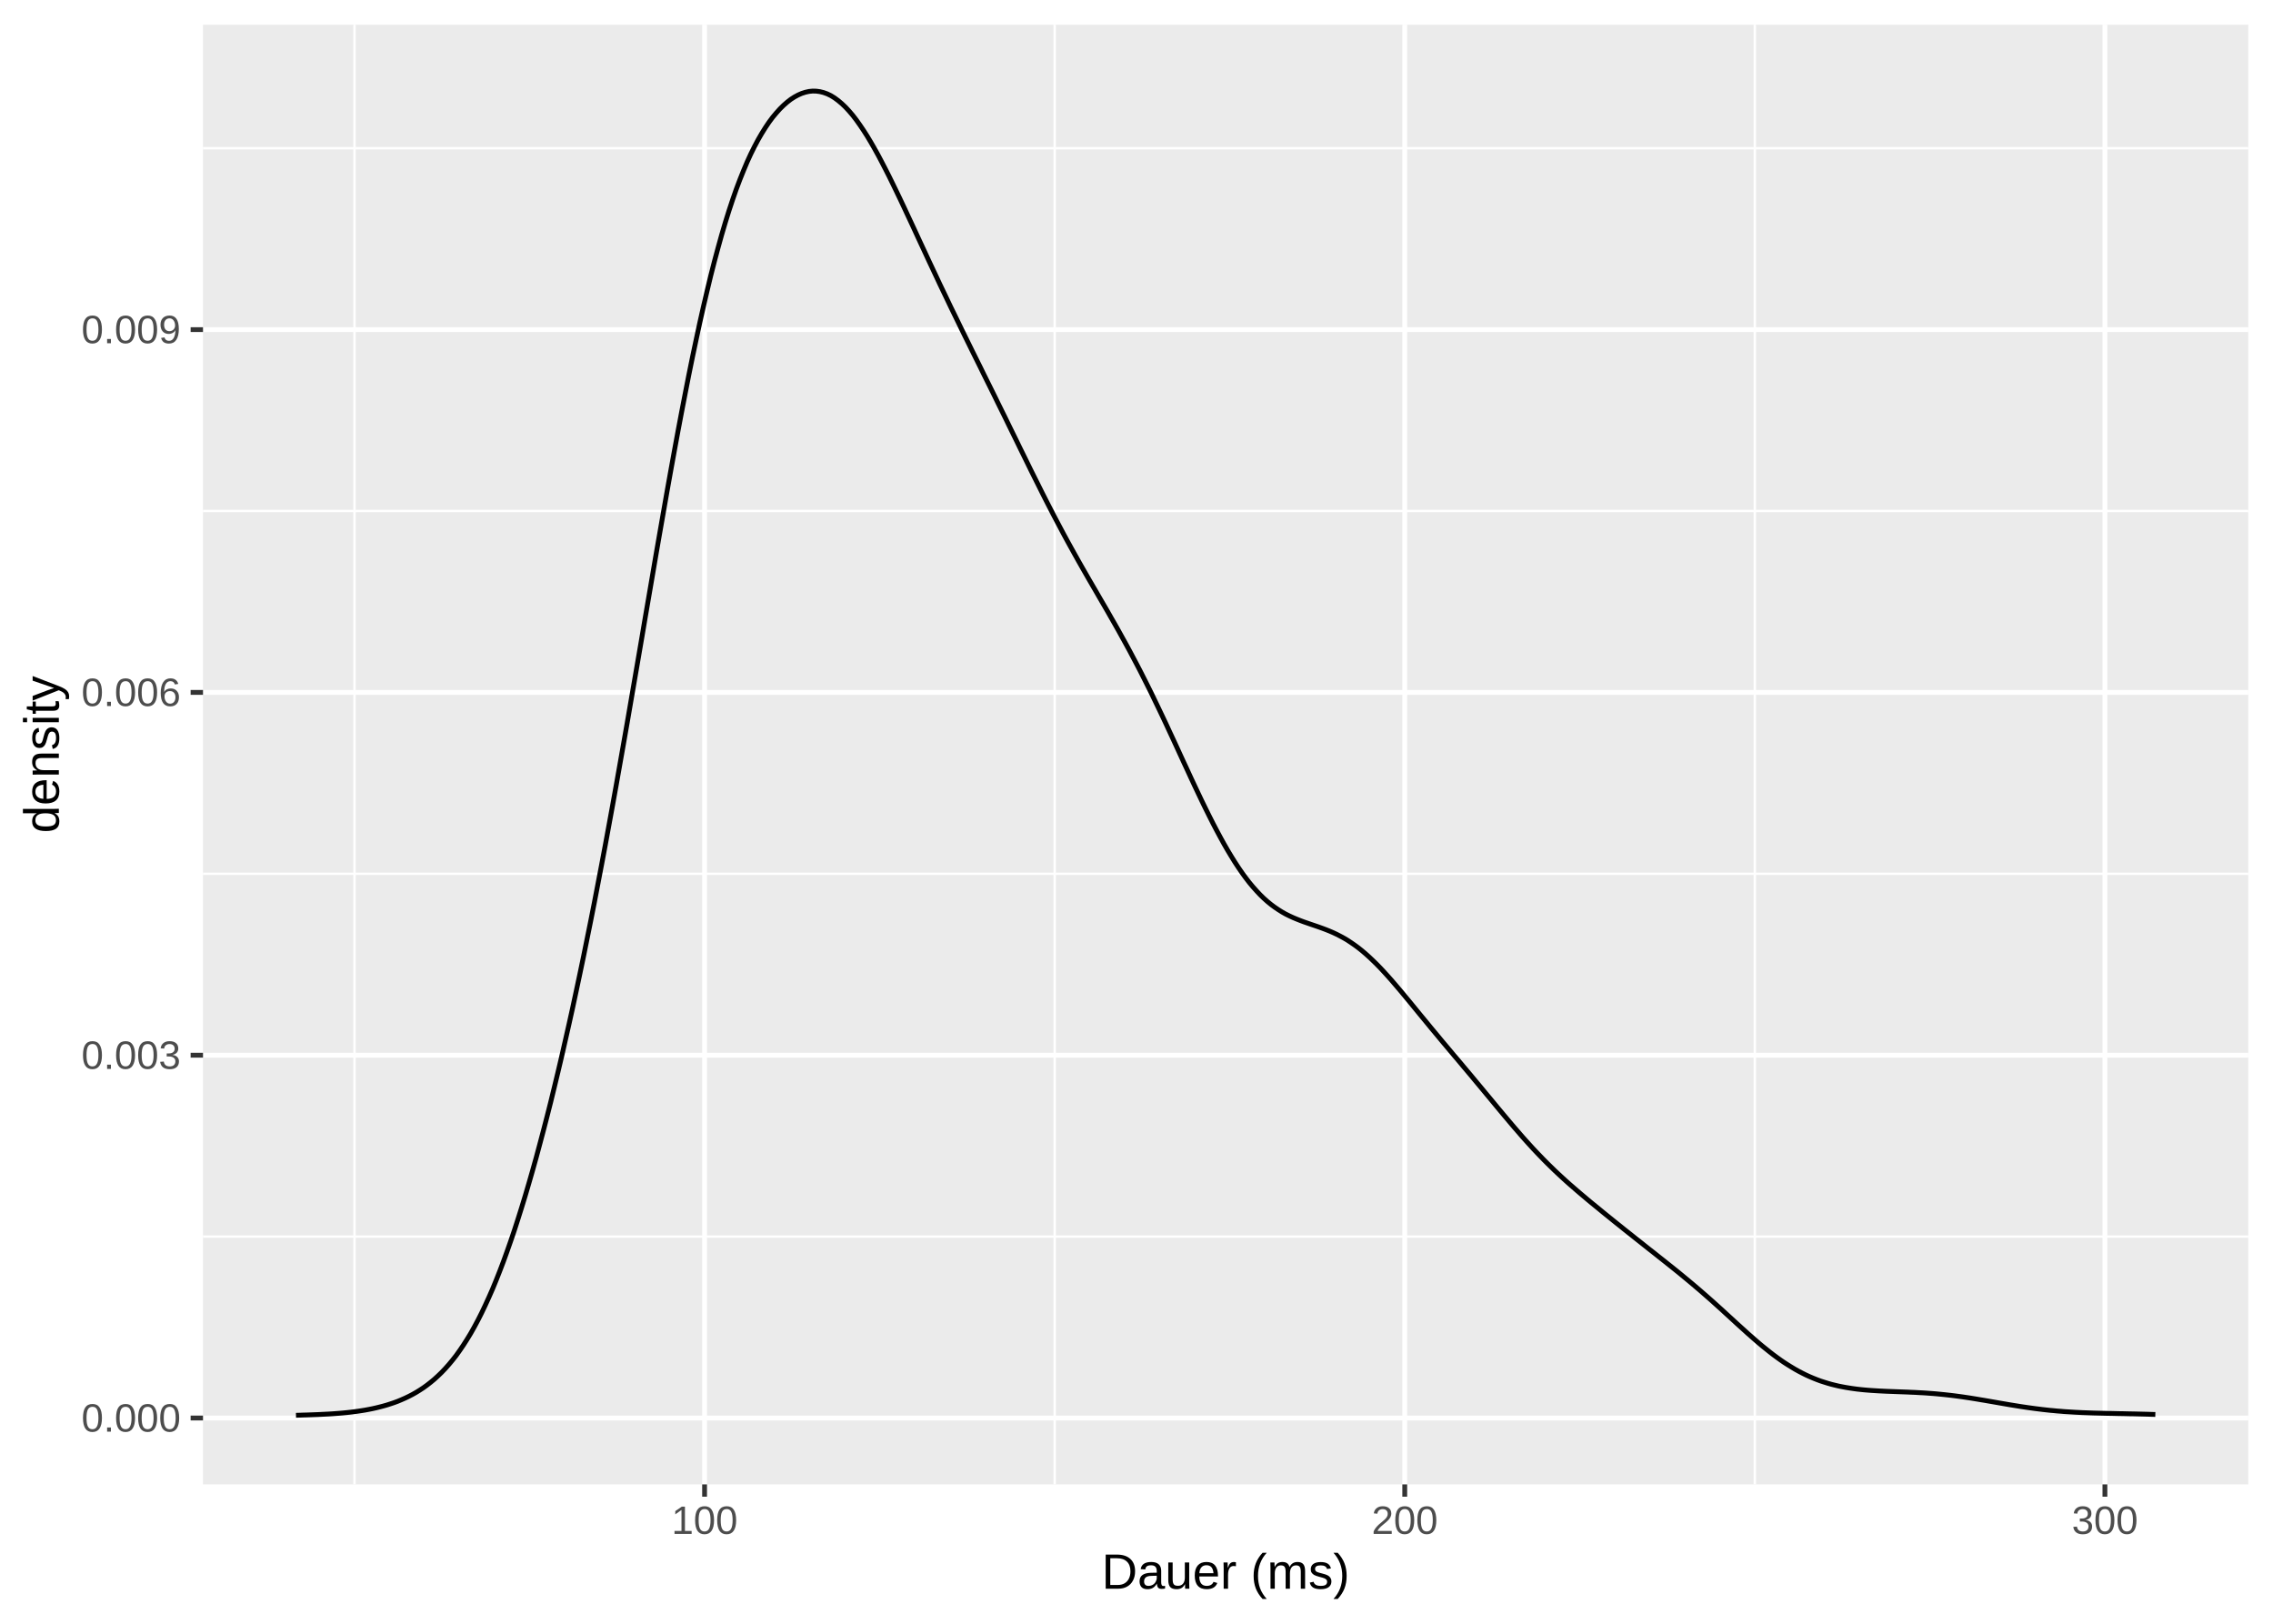
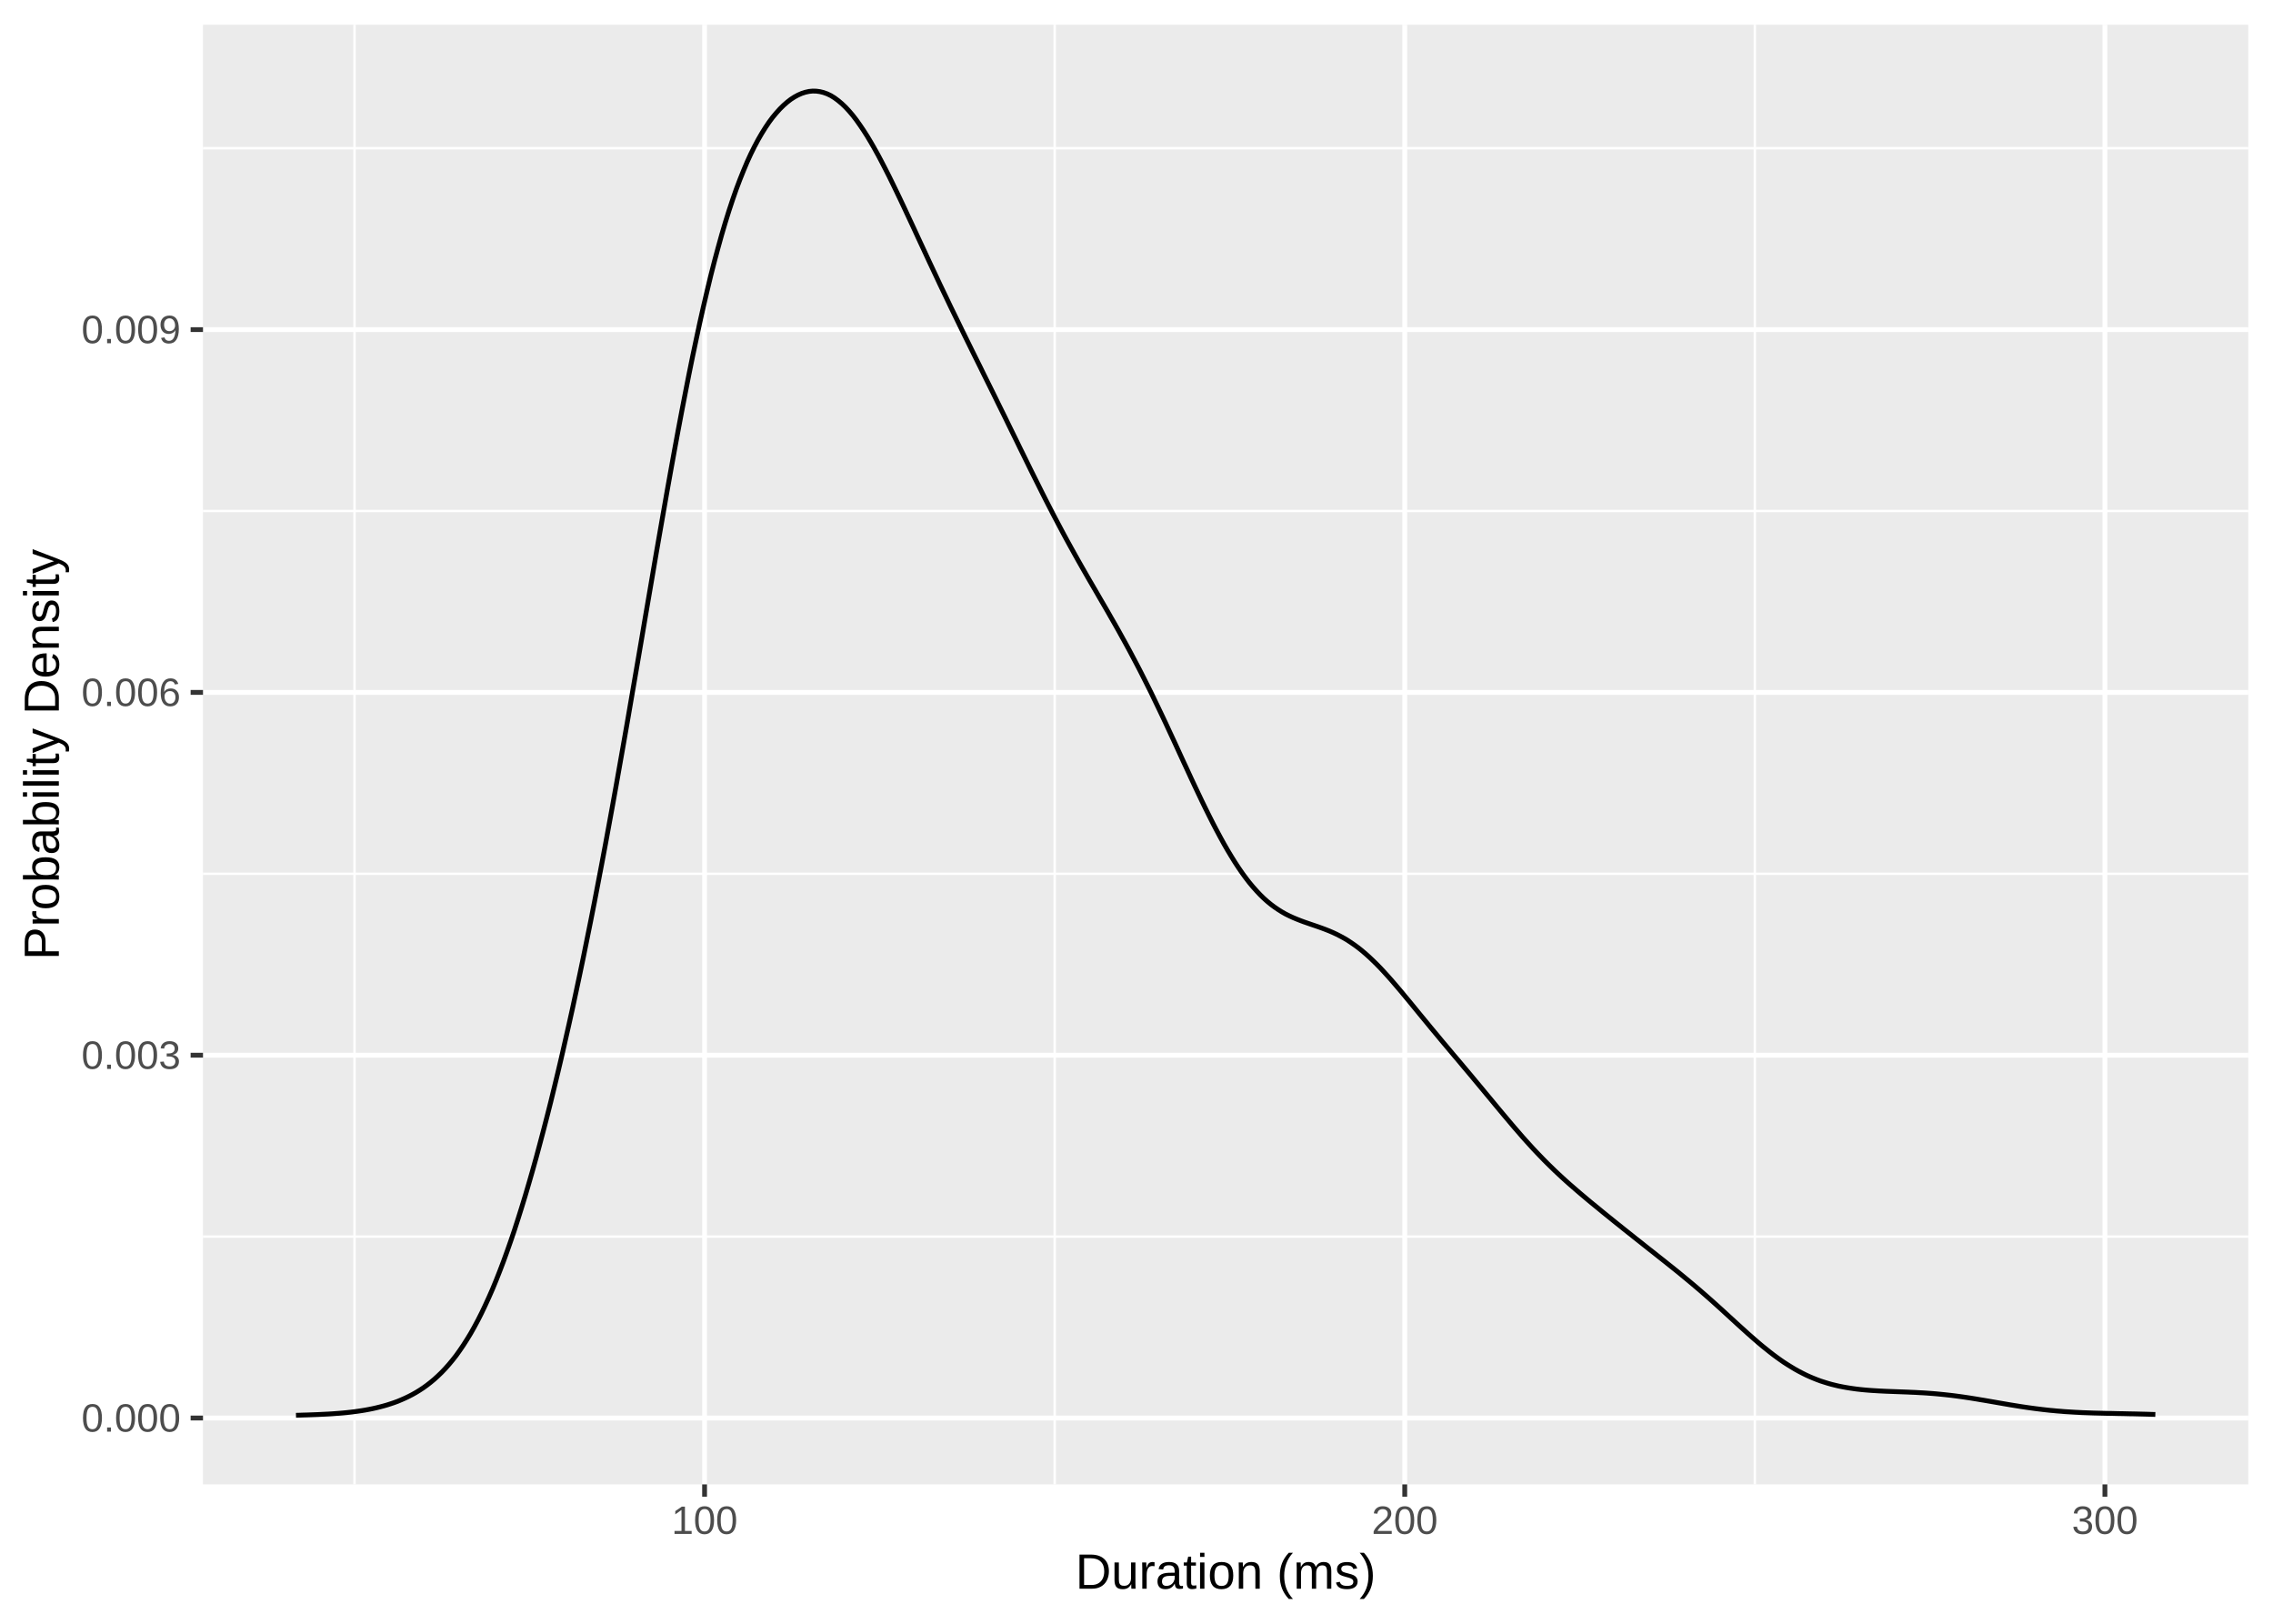
<svg xmlns="http://www.w3.org/2000/svg" width="504.00pt" height="360.00pt" viewBox="0 0 504.00 360.00">
  <g class="svglite">
    <defs>
      <style type="text/css">
    .svglite line, .svglite polyline, .svglite polygon, .svglite path, .svglite rect, .svglite circle {
      fill: none;
      stroke: #000000;
      stroke-linecap: round;
      stroke-linejoin: round;
      stroke-miterlimit: 10.00;
    }
    .svglite text {
      white-space: pre;
    }
    .svglite g.glyphgroup path {
      fill: inherit;
      stroke: none;
    }
  </style>
    </defs>
    <rect width="100%" height="100%" style="stroke: none; fill: #FFFFFF;" />
    <defs>
      <clipPath id="cpMC4wMHw1MDQuMDB8MC4wMHwzNjAuMDA=">
        <rect x="0.00" y="0.00" width="504.00" height="360.00" />
      </clipPath>
    </defs>
    <g clip-path="url(#cpMC4wMHw1MDQuMDB8MC4wMHwzNjAuMDA=)">
      <rect x="0.00" y="0.00" width="504.00" height="360.00" style="stroke-width: 1.07; stroke: #FFFFFF; fill: #FFFFFF;" />
    </g>
    <defs>
      <clipPath id="cpNDUuMDF8NDk4LjUyfDUuNDh8MzI5LjEw">
        <rect x="45.01" y="5.48" width="453.51" height="323.62" />
      </clipPath>
    </defs>
    <g clip-path="url(#cpNDUuMDF8NDk4LjUyfDUuNDh8MzI5LjEw)">
      <rect x="45.01" y="5.48" width="453.51" height="323.62" style="stroke-width: 1.07; stroke: none; fill: #EBEBEB;" />
      <polyline points="45.01,274.17 498.52,274.17 " style="stroke-width: 0.53; stroke: #FFFFFF; stroke-linecap: butt;" />
      <polyline points="45.01,193.73 498.52,193.73 " style="stroke-width: 0.53; stroke: #FFFFFF; stroke-linecap: butt;" />
      <polyline points="45.01,113.29 498.52,113.29 " style="stroke-width: 0.53; stroke: #FFFFFF; stroke-linecap: butt;" />
      <polyline points="45.01,32.86 498.52,32.86 " style="stroke-width: 0.53; stroke: #FFFFFF; stroke-linecap: butt;" />
      <polyline points="78.61,329.10 78.61,5.48 " style="stroke-width: 0.53; stroke: #FFFFFF; stroke-linecap: butt;" />
      <polyline points="233.86,329.10 233.86,5.48 " style="stroke-width: 0.53; stroke: #FFFFFF; stroke-linecap: butt;" />
      <polyline points="389.10,329.10 389.10,5.48 " style="stroke-width: 0.53; stroke: #FFFFFF; stroke-linecap: butt;" />
      <polyline points="45.01,314.39 498.52,314.39 " style="stroke-width: 1.07; stroke: #FFFFFF; stroke-linecap: butt;" />
      <polyline points="45.01,233.95 498.52,233.95 " style="stroke-width: 1.07; stroke: #FFFFFF; stroke-linecap: butt;" />
      <polyline points="45.01,153.51 498.52,153.51 " style="stroke-width: 1.07; stroke: #FFFFFF; stroke-linecap: butt;" />
      <polyline points="45.01,73.08 498.52,73.08 " style="stroke-width: 1.07; stroke: #FFFFFF; stroke-linecap: butt;" />
      <polyline points="156.23,329.10 156.23,5.48 " style="stroke-width: 1.07; stroke: #FFFFFF; stroke-linecap: butt;" />
      <polyline points="311.48,329.10 311.48,5.48 " style="stroke-width: 1.07; stroke: #FFFFFF; stroke-linecap: butt;" />
      <polyline points="466.73,329.10 466.73,5.48 " style="stroke-width: 1.07; stroke: #FFFFFF; stroke-linecap: butt;" />
      <polygon points="65.63,313.78 66.44,313.76 67.24,313.73 68.05,313.71 68.86,313.68 69.66,313.65 70.47,313.62 71.28,313.58 72.08,313.54 72.89,313.50 73.70,313.45 74.50,313.39 75.31,313.33 76.12,313.26 76.92,313.18 77.73,313.09 78.54,312.99 79.34,312.88 80.15,312.76 80.96,312.63 81.76,312.48 82.57,312.32 83.38,312.14 84.19,311.94 84.99,311.73 85.80,311.50 86.61,311.24 87.41,310.97 88.22,310.67 89.03,310.33 89.83,309.98 90.64,309.59 91.45,309.17 92.25,308.72 93.06,308.22 93.87,307.69 94.67,307.11 95.48,306.48 96.29,305.81 97.09,305.08 97.90,304.30 98.71,303.45 99.51,302.55 100.32,301.58 101.13,300.55 101.93,299.43 102.74,298.24 103.55,296.97 104.36,295.64 105.16,294.22 105.97,292.71 106.78,291.11 107.58,289.43 108.39,287.66 109.20,285.82 110.00,283.88 110.81,281.83 111.62,279.70 112.42,277.49 113.23,275.19 114.04,272.81 114.84,270.33 115.65,267.76 116.46,265.11 117.26,262.39 118.07,259.58 118.88,256.69 119.68,253.71 120.49,250.66 121.30,247.53 122.11,244.34 122.91,241.06 123.72,237.70 124.53,234.27 125.33,230.76 126.14,227.19 126.95,223.55 127.75,219.82 128.56,216.01 129.37,212.14 130.17,208.19 130.98,204.18 131.79,200.09 132.59,195.92 133.40,191.68 134.21,187.39 135.01,183.03 135.82,178.61 136.63,174.12 137.43,169.58 138.24,165.00 139.05,160.38 139.85,155.72 140.66,151.03 141.47,146.32 142.28,141.59 143.08,136.86 143.89,132.14 144.70,127.42 145.50,122.73 146.31,118.07 147.12,113.45 147.92,108.88 148.73,104.36 149.54,99.91 150.34,95.56 151.15,91.28 151.96,87.10 152.76,83.02 153.57,79.04 154.38,75.21 155.18,71.49 155.99,67.90 156.80,64.44 157.60,61.11 158.41,57.94 159.22,54.93 160.02,52.05 160.83,49.31 161.64,46.71 162.45,44.26 163.25,41.97 164.06,39.82 164.87,37.80 165.67,35.90 166.48,34.13 167.29,32.50 168.09,30.99 168.90,29.59 169.71,28.29 170.51,27.10 171.32,26.01 172.13,25.04 172.93,24.15 173.74,23.35 174.55,22.64 175.35,22.02 176.16,21.50 176.97,21.06 177.77,20.71 178.58,20.45 179.39,20.27 180.20,20.19 181.00,20.21 181.81,20.32 182.62,20.52 183.42,20.81 184.23,21.20 185.04,21.70 185.84,22.29 186.65,22.97 187.46,23.74 188.26,24.60 189.07,25.55 189.88,26.60 190.68,27.73 191.49,28.93 192.30,30.20 193.10,31.54 193.91,32.95 194.72,34.41 195.52,35.93 196.33,37.49 197.14,39.09 197.94,40.72 198.75,42.39 199.56,44.08 200.37,45.79 201.17,47.51 201.98,49.24 202.79,50.98 203.59,52.72 204.40,54.46 205.21,56.20 206.01,57.93 206.82,59.65 207.63,61.37 208.43,63.08 209.24,64.77 210.05,66.46 210.85,68.14 211.66,69.80 212.47,71.46 213.27,73.11 214.08,74.76 214.89,76.40 215.69,78.03 216.50,79.66 217.31,81.29 218.11,82.93 218.92,84.56 219.73,86.19 220.54,87.83 221.34,89.47 222.15,91.11 222.96,92.75 223.76,94.40 224.57,96.05 225.38,97.70 226.18,99.35 226.99,100.99 227.80,102.64 228.60,104.28 229.41,105.90 230.22,107.52 231.02,109.13 231.83,110.73 232.64,112.31 233.44,113.87 234.25,115.41 235.06,116.94 235.86,118.45 236.67,119.94 237.48,121.41 238.29,122.87 239.09,124.30 239.90,125.73 240.71,127.14 241.51,128.54 242.32,129.93 243.13,131.32 243.93,132.71 244.74,134.10 245.55,135.49 246.35,136.90 247.16,138.31 247.97,139.74 248.77,141.19 249.58,142.65 250.39,144.14 251.19,145.65 252.00,147.18 252.81,148.74 253.61,150.32 254.42,151.93 255.23,153.56 256.03,155.22 256.84,156.90 257.65,158.60 258.46,160.31 259.26,162.04 260.07,163.78 260.88,165.53 261.68,167.28 262.49,169.04 263.30,170.78 264.10,172.52 264.91,174.25 265.72,175.96 266.52,177.64 267.33,179.30 268.14,180.93 268.94,182.52 269.75,184.07 270.56,185.58 271.36,187.04 272.17,188.45 272.98,189.80 273.78,191.09 274.59,192.33 275.40,193.51 276.21,194.62 277.01,195.66 277.82,196.63 278.63,197.54 279.43,198.39 280.24,199.18 281.05,199.90 281.85,200.55 282.66,201.15 283.47,201.70 284.27,202.20 285.08,202.66 285.89,203.06 286.69,203.43 287.50,203.77 288.31,204.09 289.11,204.39 289.92,204.67 290.73,204.95 291.53,205.22 292.34,205.50 293.15,205.79 293.95,206.09 294.76,206.41 295.57,206.76 296.38,207.14 297.18,207.55 297.99,207.99 298.80,208.47 299.60,209.00 300.41,209.56 301.22,210.16 302.02,210.80 302.83,211.49 303.64,212.22 304.44,212.98 305.25,213.77 306.06,214.60 306.86,215.46 307.67,216.35 308.48,217.26 309.28,218.19 310.09,219.14 310.90,220.10 311.70,221.07 312.51,222.04 313.32,223.03 314.12,224.01 314.93,225.00 315.74,225.98 316.55,226.96 317.35,227.94 318.16,228.91 318.97,229.88 319.77,230.85 320.58,231.81 321.39,232.77 322.19,233.73 323.00,234.68 323.81,235.64 324.61,236.60 325.42,237.56 326.23,238.52 327.03,239.49 327.84,240.46 328.65,241.43 329.45,242.40 330.26,243.37 331.07,244.35 331.87,245.32 332.68,246.29 333.49,247.26 334.30,248.22 335.10,249.17 335.91,250.12 336.72,251.05 337.52,251.98 338.33,252.89 339.14,253.78 339.94,254.66 340.75,255.52 341.56,256.36 342.36,257.19 343.17,258.00 343.98,258.79 344.78,259.57 345.59,260.33 346.40,261.08 347.20,261.81 348.01,262.53 348.82,263.23 349.62,263.93 350.43,264.62 351.24,265.30 352.04,265.98 352.85,266.65 353.66,267.31 354.47,267.97 355.27,268.63 356.08,269.29 356.89,269.94 357.69,270.59 358.50,271.24 359.31,271.88 360.11,272.53 360.92,273.17 361.73,273.81 362.53,274.45 363.34,275.09 364.15,275.73 364.95,276.37 365.76,277.01 366.57,277.64 367.37,278.28 368.18,278.92 368.99,279.56 369.79,280.20 370.60,280.84 371.41,281.49 372.22,282.14 373.02,282.80 373.83,283.47 374.64,284.14 375.44,284.81 376.25,285.50 377.06,286.19 377.86,286.89 378.67,287.60 379.48,288.31 380.28,289.03 381.09,289.76 381.90,290.49 382.70,291.23 383.51,291.97 384.32,292.71 385.12,293.45 385.93,294.18 386.74,294.91 387.54,295.64 388.35,296.35 389.16,297.06 389.96,297.75 390.77,298.43 391.58,299.08 392.39,299.73 393.19,300.35 394.00,300.95 394.81,301.53 395.61,302.08 396.42,302.60 397.23,303.10 398.03,303.58 398.84,304.03 399.65,304.45 400.45,304.85 401.26,305.22 402.07,305.56 402.87,305.88 403.68,306.18 404.49,306.44 405.29,306.69 406.10,306.92 406.91,307.12 407.71,307.31 408.52,307.47 409.33,307.62 410.13,307.75 410.94,307.87 411.75,307.98 412.56,308.07 413.36,308.15 414.17,308.22 414.98,308.28 415.78,308.33 416.59,308.38 417.40,308.42 418.20,308.46 419.01,308.49 419.82,308.52 420.62,308.55 421.43,308.58 422.24,308.61 423.04,308.64 423.85,308.68 424.66,308.71 425.46,308.76 426.27,308.80 427.08,308.85 427.88,308.91 428.69,308.97 429.50,309.04 430.31,309.12 431.11,309.20 431.92,309.29 432.73,309.38 433.53,309.48 434.34,309.59 435.15,309.70 435.95,309.82 436.76,309.94 437.57,310.07 438.37,310.20 439.18,310.34 439.99,310.47 440.79,310.61 441.60,310.75 442.41,310.89 443.21,311.03 444.02,311.17 444.83,311.31 445.63,311.45 446.44,311.58 447.25,311.71 448.05,311.84 448.86,311.96 449.67,312.08 450.48,312.19 451.28,312.30 452.09,312.40 452.90,312.50 453.70,312.59 454.51,312.68 455.32,312.75 456.12,312.83 456.93,312.89 457.74,312.96 458.54,313.01 459.35,313.06 460.16,313.11 460.96,313.15 461.77,313.19 462.58,313.22 463.38,313.25 464.19,313.28 465.00,313.30 465.80,313.32 466.61,313.34 467.42,313.36 468.22,313.37 469.03,313.39 469.84,313.41 470.65,313.42 471.45,313.44 472.26,313.46 473.07,313.47 473.87,313.49 474.68,313.51 475.49,313.53 476.29,313.55 477.10,313.58 477.91,313.60 477.91,314.39 477.10,314.39 476.29,314.39 475.49,314.39 474.68,314.39 473.87,314.39 473.07,314.39 472.26,314.39 471.45,314.39 470.65,314.39 469.84,314.39 469.03,314.39 468.22,314.39 467.42,314.39 466.61,314.39 465.80,314.39 465.00,314.39 464.19,314.39 463.38,314.39 462.58,314.39 461.77,314.39 460.96,314.39 460.16,314.39 459.35,314.39 458.54,314.39 457.74,314.39 456.93,314.39 456.12,314.39 455.32,314.39 454.51,314.39 453.70,314.39 452.90,314.39 452.09,314.39 451.28,314.39 450.48,314.39 449.67,314.39 448.86,314.39 448.05,314.39 447.25,314.39 446.44,314.39 445.63,314.39 444.83,314.39 444.02,314.39 443.21,314.39 442.41,314.39 441.60,314.39 440.79,314.39 439.99,314.39 439.18,314.39 438.37,314.39 437.57,314.39 436.76,314.39 435.95,314.39 435.15,314.39 434.34,314.39 433.53,314.39 432.73,314.39 431.92,314.39 431.11,314.39 430.31,314.39 429.50,314.39 428.69,314.39 427.88,314.39 427.08,314.39 426.27,314.39 425.46,314.39 424.66,314.39 423.85,314.39 423.04,314.39 422.24,314.39 421.43,314.39 420.62,314.39 419.82,314.39 419.01,314.39 418.20,314.39 417.40,314.39 416.59,314.39 415.78,314.39 414.98,314.39 414.17,314.39 413.36,314.39 412.56,314.39 411.75,314.39 410.94,314.39 410.13,314.39 409.33,314.39 408.52,314.39 407.71,314.39 406.91,314.39 406.10,314.39 405.29,314.39 404.49,314.39 403.68,314.39 402.87,314.39 402.07,314.39 401.26,314.39 400.45,314.39 399.65,314.39 398.84,314.39 398.03,314.39 397.23,314.39 396.42,314.39 395.61,314.39 394.81,314.39 394.00,314.39 393.19,314.39 392.39,314.39 391.58,314.39 390.77,314.39 389.96,314.39 389.16,314.39 388.35,314.39 387.54,314.39 386.74,314.39 385.93,314.39 385.12,314.39 384.32,314.39 383.51,314.39 382.70,314.39 381.90,314.39 381.09,314.39 380.28,314.39 379.48,314.39 378.67,314.39 377.86,314.39 377.06,314.39 376.25,314.39 375.44,314.39 374.64,314.39 373.83,314.39 373.02,314.39 372.22,314.39 371.41,314.39 370.60,314.39 369.79,314.39 368.99,314.39 368.18,314.39 367.37,314.39 366.57,314.39 365.76,314.39 364.95,314.39 364.15,314.39 363.34,314.39 362.53,314.39 361.73,314.39 360.92,314.39 360.11,314.39 359.31,314.39 358.50,314.39 357.69,314.39 356.89,314.39 356.08,314.39 355.27,314.39 354.47,314.39 353.66,314.39 352.85,314.39 352.04,314.39 351.24,314.39 350.43,314.39 349.62,314.39 348.82,314.39 348.01,314.39 347.20,314.39 346.40,314.39 345.59,314.39 344.78,314.39 343.98,314.39 343.17,314.39 342.36,314.39 341.56,314.39 340.75,314.39 339.94,314.39 339.14,314.39 338.33,314.39 337.52,314.39 336.72,314.39 335.91,314.39 335.10,314.39 334.30,314.39 333.49,314.39 332.68,314.39 331.87,314.39 331.07,314.39 330.26,314.39 329.45,314.39 328.65,314.39 327.84,314.39 327.03,314.39 326.23,314.39 325.42,314.39 324.61,314.39 323.81,314.39 323.00,314.39 322.19,314.39 321.39,314.39 320.58,314.39 319.77,314.39 318.97,314.39 318.16,314.39 317.35,314.39 316.55,314.39 315.74,314.39 314.93,314.39 314.12,314.39 313.32,314.39 312.51,314.39 311.70,314.39 310.90,314.39 310.09,314.39 309.28,314.39 308.48,314.39 307.67,314.39 306.86,314.39 306.06,314.39 305.25,314.39 304.44,314.39 303.64,314.39 302.83,314.39 302.02,314.39 301.22,314.39 300.41,314.39 299.60,314.39 298.80,314.39 297.99,314.39 297.18,314.39 296.38,314.39 295.57,314.39 294.76,314.39 293.95,314.39 293.15,314.39 292.34,314.39 291.53,314.39 290.73,314.39 289.92,314.39 289.11,314.39 288.31,314.39 287.50,314.39 286.69,314.39 285.89,314.39 285.08,314.39 284.27,314.39 283.47,314.39 282.66,314.39 281.85,314.39 281.05,314.39 280.24,314.39 279.43,314.39 278.63,314.39 277.82,314.39 277.01,314.39 276.21,314.39 275.40,314.39 274.59,314.39 273.78,314.39 272.98,314.39 272.17,314.39 271.36,314.39 270.56,314.39 269.75,314.39 268.94,314.39 268.14,314.39 267.33,314.39 266.52,314.39 265.72,314.39 264.91,314.39 264.10,314.39 263.30,314.39 262.49,314.39 261.68,314.39 260.88,314.39 260.07,314.39 259.26,314.39 258.46,314.39 257.65,314.39 256.84,314.39 256.03,314.39 255.23,314.39 254.42,314.39 253.61,314.39 252.81,314.39 252.00,314.39 251.19,314.39 250.39,314.39 249.58,314.39 248.77,314.39 247.97,314.39 247.16,314.39 246.35,314.39 245.55,314.39 244.74,314.39 243.93,314.39 243.13,314.39 242.32,314.39 241.51,314.39 240.71,314.39 239.90,314.39 239.09,314.39 238.29,314.39 237.48,314.39 236.67,314.39 235.86,314.39 235.06,314.39 234.25,314.39 233.44,314.39 232.64,314.39 231.83,314.39 231.02,314.39 230.22,314.39 229.41,314.39 228.60,314.39 227.80,314.39 226.99,314.39 226.18,314.39 225.38,314.39 224.57,314.39 223.76,314.39 222.96,314.39 222.15,314.39 221.34,314.39 220.54,314.39 219.73,314.39 218.92,314.39 218.11,314.39 217.31,314.39 216.50,314.39 215.69,314.39 214.89,314.39 214.08,314.39 213.27,314.39 212.47,314.39 211.66,314.39 210.85,314.39 210.05,314.39 209.24,314.39 208.43,314.39 207.63,314.39 206.82,314.39 206.01,314.39 205.21,314.39 204.40,314.39 203.59,314.39 202.79,314.39 201.98,314.39 201.17,314.39 200.37,314.39 199.56,314.39 198.75,314.39 197.94,314.39 197.14,314.39 196.33,314.39 195.52,314.39 194.72,314.39 193.91,314.39 193.10,314.39 192.30,314.39 191.49,314.39 190.68,314.39 189.88,314.39 189.07,314.39 188.26,314.39 187.46,314.39 186.65,314.39 185.84,314.39 185.04,314.39 184.23,314.39 183.42,314.39 182.62,314.39 181.81,314.39 181.00,314.39 180.20,314.39 179.39,314.39 178.58,314.39 177.77,314.39 176.97,314.39 176.16,314.39 175.35,314.39 174.55,314.39 173.74,314.39 172.93,314.39 172.13,314.39 171.32,314.39 170.51,314.39 169.71,314.39 168.90,314.39 168.09,314.39 167.29,314.39 166.48,314.39 165.67,314.39 164.87,314.39 164.06,314.39 163.25,314.39 162.45,314.39 161.64,314.39 160.83,314.39 160.02,314.39 159.22,314.39 158.41,314.39 157.60,314.39 156.80,314.39 155.99,314.39 155.18,314.39 154.38,314.39 153.57,314.39 152.76,314.39 151.96,314.39 151.15,314.39 150.34,314.39 149.54,314.39 148.73,314.39 147.92,314.39 147.12,314.39 146.31,314.39 145.50,314.39 144.70,314.39 143.89,314.39 143.08,314.39 142.28,314.39 141.47,314.39 140.66,314.39 139.85,314.39 139.05,314.39 138.24,314.39 137.43,314.39 136.63,314.39 135.82,314.39 135.01,314.39 134.21,314.39 133.40,314.39 132.59,314.39 131.79,314.39 130.98,314.39 130.17,314.39 129.37,314.39 128.56,314.39 127.75,314.39 126.95,314.39 126.14,314.39 125.33,314.39 124.53,314.39 123.72,314.39 122.91,314.39 122.11,314.39 121.30,314.39 120.49,314.39 119.68,314.39 118.88,314.39 118.07,314.39 117.26,314.39 116.46,314.39 115.65,314.39 114.84,314.39 114.04,314.39 113.23,314.39 112.42,314.39 111.62,314.39 110.81,314.39 110.00,314.39 109.20,314.39 108.39,314.39 107.58,314.39 106.78,314.39 105.97,314.39 105.16,314.39 104.36,314.39 103.55,314.39 102.74,314.39 101.93,314.39 101.13,314.39 100.32,314.39 99.51,314.39 98.71,314.39 97.90,314.39 97.09,314.39 96.29,314.39 95.48,314.39 94.67,314.39 93.87,314.39 93.06,314.39 92.25,314.39 91.45,314.39 90.64,314.39 89.83,314.39 89.03,314.39 88.22,314.39 87.41,314.39 86.61,314.39 85.80,314.39 84.99,314.39 84.19,314.39 83.38,314.39 82.57,314.39 81.76,314.39 80.96,314.39 80.15,314.39 79.34,314.39 78.54,314.39 77.73,314.39 76.92,314.39 76.12,314.39 75.31,314.39 74.50,314.39 73.70,314.39 72.89,314.39 72.08,314.39 71.28,314.39 70.47,314.39 69.66,314.39 68.86,314.39 68.05,314.39 67.24,314.39 66.44,314.39 65.63,314.39 " style="stroke-width: 0.00; stroke: none; stroke-linecap: butt;" />
      <polyline points="65.63,313.78 66.44,313.76 67.24,313.73 68.05,313.71 68.86,313.68 69.66,313.65 70.47,313.62 71.28,313.58 72.08,313.54 72.89,313.50 73.70,313.45 74.50,313.39 75.31,313.33 76.12,313.26 76.92,313.18 77.73,313.09 78.54,312.99 79.34,312.88 80.15,312.76 80.96,312.63 81.76,312.48 82.57,312.32 83.38,312.14 84.19,311.94 84.99,311.73 85.80,311.50 86.61,311.24 87.41,310.97 88.22,310.67 89.03,310.33 89.83,309.98 90.64,309.59 91.45,309.17 92.25,308.72 93.06,308.22 93.87,307.69 94.67,307.11 95.48,306.48 96.29,305.81 97.09,305.08 97.90,304.30 98.71,303.45 99.51,302.55 100.32,301.58 101.13,300.55 101.93,299.43 102.74,298.24 103.55,296.97 104.36,295.64 105.16,294.22 105.97,292.71 106.78,291.11 107.58,289.43 108.39,287.66 109.20,285.82 110.00,283.88 110.81,281.83 111.62,279.70 112.42,277.49 113.23,275.19 114.04,272.81 114.84,270.33 115.65,267.76 116.46,265.11 117.26,262.39 118.07,259.58 118.88,256.69 119.68,253.71 120.49,250.66 121.30,247.53 122.11,244.34 122.91,241.06 123.72,237.70 124.53,234.27 125.33,230.76 126.14,227.19 126.95,223.55 127.75,219.82 128.56,216.01 129.37,212.14 130.17,208.19 130.98,204.18 131.79,200.09 132.59,195.92 133.40,191.68 134.21,187.39 135.01,183.03 135.82,178.61 136.63,174.12 137.43,169.58 138.24,165.00 139.05,160.38 139.85,155.72 140.66,151.03 141.47,146.32 142.28,141.59 143.08,136.86 143.89,132.14 144.70,127.42 145.50,122.73 146.31,118.07 147.12,113.45 147.92,108.88 148.73,104.36 149.54,99.91 150.34,95.56 151.15,91.28 151.96,87.10 152.76,83.02 153.57,79.04 154.38,75.21 155.18,71.49 155.99,67.90 156.80,64.44 157.60,61.11 158.41,57.94 159.22,54.93 160.02,52.05 160.83,49.31 161.64,46.71 162.45,44.26 163.25,41.97 164.06,39.82 164.87,37.80 165.67,35.90 166.48,34.13 167.29,32.50 168.09,30.99 168.90,29.59 169.71,28.29 170.51,27.10 171.32,26.01 172.13,25.04 172.93,24.15 173.74,23.35 174.55,22.64 175.35,22.02 176.16,21.50 176.97,21.06 177.77,20.71 178.58,20.45 179.39,20.27 180.20,20.19 181.00,20.21 181.81,20.32 182.62,20.52 183.42,20.81 184.23,21.20 185.04,21.70 185.84,22.29 186.65,22.97 187.46,23.74 188.26,24.60 189.07,25.55 189.88,26.60 190.68,27.73 191.49,28.93 192.30,30.20 193.10,31.54 193.91,32.95 194.72,34.41 195.52,35.93 196.33,37.49 197.14,39.09 197.94,40.72 198.75,42.39 199.56,44.08 200.37,45.79 201.17,47.51 201.98,49.24 202.79,50.98 203.59,52.72 204.40,54.46 205.21,56.20 206.01,57.93 206.82,59.65 207.63,61.37 208.43,63.08 209.24,64.77 210.05,66.46 210.85,68.14 211.66,69.80 212.47,71.46 213.27,73.11 214.08,74.76 214.89,76.40 215.69,78.03 216.50,79.66 217.31,81.29 218.11,82.93 218.92,84.56 219.73,86.19 220.54,87.83 221.34,89.47 222.15,91.11 222.96,92.75 223.76,94.40 224.57,96.05 225.38,97.70 226.18,99.35 226.99,100.99 227.80,102.64 228.60,104.28 229.41,105.90 230.22,107.52 231.02,109.13 231.83,110.73 232.64,112.31 233.44,113.87 234.25,115.41 235.06,116.94 235.86,118.45 236.67,119.94 237.48,121.41 238.29,122.87 239.09,124.30 239.90,125.73 240.71,127.14 241.51,128.54 242.32,129.93 243.13,131.32 243.93,132.71 244.74,134.10 245.55,135.49 246.35,136.90 247.16,138.31 247.97,139.74 248.77,141.19 249.58,142.65 250.39,144.14 251.19,145.65 252.00,147.18 252.81,148.74 253.61,150.32 254.42,151.93 255.23,153.56 256.03,155.22 256.84,156.90 257.65,158.60 258.46,160.31 259.26,162.04 260.07,163.78 260.88,165.53 261.68,167.28 262.49,169.04 263.30,170.78 264.10,172.52 264.91,174.25 265.72,175.96 266.52,177.64 267.33,179.30 268.14,180.93 268.94,182.52 269.75,184.07 270.56,185.58 271.36,187.04 272.17,188.45 272.98,189.80 273.78,191.09 274.59,192.33 275.40,193.51 276.21,194.62 277.01,195.66 277.82,196.63 278.63,197.54 279.43,198.39 280.24,199.18 281.05,199.90 281.85,200.55 282.66,201.15 283.47,201.70 284.27,202.20 285.08,202.66 285.89,203.06 286.69,203.43 287.50,203.77 288.31,204.09 289.11,204.39 289.92,204.67 290.73,204.95 291.53,205.22 292.34,205.50 293.15,205.79 293.95,206.09 294.76,206.41 295.57,206.76 296.38,207.14 297.18,207.55 297.99,207.99 298.80,208.47 299.60,209.00 300.41,209.56 301.22,210.16 302.02,210.80 302.83,211.49 303.64,212.22 304.44,212.98 305.25,213.77 306.06,214.60 306.86,215.46 307.67,216.35 308.48,217.26 309.28,218.19 310.09,219.14 310.90,220.10 311.70,221.07 312.51,222.04 313.32,223.03 314.12,224.01 314.93,225.00 315.74,225.98 316.55,226.96 317.35,227.94 318.16,228.91 318.97,229.88 319.77,230.85 320.58,231.81 321.39,232.77 322.19,233.73 323.00,234.68 323.81,235.64 324.61,236.60 325.42,237.56 326.23,238.52 327.03,239.49 327.84,240.46 328.65,241.43 329.45,242.40 330.26,243.37 331.07,244.35 331.87,245.32 332.68,246.29 333.49,247.26 334.30,248.22 335.10,249.17 335.91,250.12 336.72,251.05 337.52,251.98 338.33,252.89 339.14,253.78 339.94,254.66 340.75,255.52 341.56,256.36 342.36,257.19 343.17,258.00 343.98,258.79 344.78,259.57 345.59,260.33 346.40,261.08 347.20,261.81 348.01,262.53 348.82,263.23 349.62,263.93 350.43,264.62 351.24,265.30 352.04,265.98 352.85,266.65 353.66,267.31 354.47,267.97 355.27,268.63 356.08,269.29 356.89,269.94 357.69,270.59 358.50,271.24 359.31,271.88 360.11,272.53 360.92,273.17 361.73,273.81 362.53,274.45 363.34,275.09 364.15,275.73 364.95,276.37 365.76,277.01 366.57,277.64 367.37,278.28 368.18,278.92 368.99,279.56 369.79,280.20 370.60,280.84 371.41,281.49 372.22,282.14 373.02,282.80 373.83,283.47 374.64,284.14 375.44,284.81 376.25,285.50 377.06,286.19 377.86,286.89 378.67,287.60 379.48,288.31 380.28,289.03 381.09,289.76 381.90,290.49 382.70,291.23 383.51,291.97 384.32,292.71 385.12,293.45 385.93,294.18 386.74,294.91 387.54,295.64 388.35,296.35 389.16,297.06 389.96,297.75 390.77,298.43 391.58,299.08 392.39,299.73 393.19,300.35 394.00,300.95 394.81,301.53 395.61,302.08 396.42,302.60 397.23,303.10 398.03,303.58 398.84,304.03 399.65,304.45 400.45,304.85 401.26,305.22 402.07,305.56 402.87,305.88 403.68,306.18 404.49,306.44 405.29,306.69 406.10,306.92 406.91,307.12 407.71,307.31 408.52,307.47 409.33,307.62 410.13,307.75 410.94,307.87 411.75,307.98 412.56,308.07 413.36,308.15 414.17,308.22 414.98,308.28 415.78,308.33 416.59,308.38 417.40,308.42 418.20,308.46 419.01,308.49 419.82,308.52 420.62,308.55 421.43,308.58 422.24,308.61 423.04,308.64 423.85,308.68 424.66,308.71 425.46,308.76 426.27,308.80 427.08,308.85 427.88,308.91 428.69,308.97 429.50,309.04 430.31,309.12 431.11,309.20 431.92,309.29 432.73,309.38 433.53,309.48 434.34,309.59 435.15,309.70 435.95,309.82 436.76,309.94 437.57,310.07 438.37,310.20 439.18,310.34 439.99,310.47 440.79,310.61 441.60,310.75 442.41,310.89 443.21,311.03 444.02,311.17 444.83,311.31 445.63,311.45 446.44,311.58 447.25,311.71 448.05,311.84 448.86,311.96 449.67,312.08 450.48,312.19 451.28,312.30 452.09,312.40 452.90,312.50 453.70,312.59 454.51,312.68 455.32,312.75 456.12,312.83 456.93,312.89 457.74,312.96 458.54,313.01 459.35,313.06 460.16,313.11 460.96,313.15 461.77,313.19 462.58,313.22 463.38,313.25 464.19,313.28 465.00,313.30 465.80,313.32 466.61,313.34 467.42,313.36 468.22,313.37 469.03,313.39 469.84,313.41 470.65,313.42 471.45,313.44 472.26,313.46 473.07,313.47 473.87,313.49 474.68,313.51 475.49,313.53 476.29,313.55 477.10,313.58 477.91,313.60 " style="stroke-width: 1.07; stroke-linecap: butt;" />
    </g>
    <g clip-path="url(#cpMC4wMHw1MDQuMDB8MC4wMHwzNjAuMDA=)">
      <text x="40.08" y="317.42" text-anchor="end" style="font-size: 8.80px;fill: #4D4D4D; font-family: &quot;Arimo&quot;;" textLength="22.00px" lengthAdjust="spacingAndGlyphs">0.000</text>
      <text x="40.08" y="236.98" text-anchor="end" style="font-size: 8.80px;fill: #4D4D4D; font-family: &quot;Arimo&quot;;" textLength="22.00px" lengthAdjust="spacingAndGlyphs">0.003</text>
      <text x="40.08" y="156.54" text-anchor="end" style="font-size: 8.80px;fill: #4D4D4D; font-family: &quot;Arimo&quot;;" textLength="22.00px" lengthAdjust="spacingAndGlyphs">0.006</text>
      <text x="40.08" y="76.10" text-anchor="end" style="font-size: 8.80px;fill: #4D4D4D; font-family: &quot;Arimo&quot;;" textLength="22.00px" lengthAdjust="spacingAndGlyphs">0.009</text>
      <polyline points="42.27,314.39 45.01,314.39 " style="stroke-width: 1.07; stroke: #333333; stroke-linecap: butt;" />
      <polyline points="42.27,233.95 45.01,233.95 " style="stroke-width: 1.07; stroke: #333333; stroke-linecap: butt;" />
      <polyline points="42.27,153.51 45.01,153.51 " style="stroke-width: 1.07; stroke: #333333; stroke-linecap: butt;" />
      <polyline points="42.27,73.08 45.01,73.08 " style="stroke-width: 1.07; stroke: #333333; stroke-linecap: butt;" />
      <polyline points="156.23,331.84 156.23,329.10 " style="stroke-width: 1.07; stroke: #333333; stroke-linecap: butt;" />
      <polyline points="311.48,331.84 311.48,329.10 " style="stroke-width: 1.07; stroke: #333333; stroke-linecap: butt;" />
      <polyline points="466.73,331.84 466.73,329.10 " style="stroke-width: 1.07; stroke: #333333; stroke-linecap: butt;" />
      <text x="156.23" y="340.09" text-anchor="middle" style="font-size: 8.80px;fill: #4D4D4D; font-family: &quot;Arimo&quot;;" textLength="14.67px" lengthAdjust="spacingAndGlyphs">100</text>
      <text x="311.48" y="340.09" text-anchor="middle" style="font-size: 8.80px;fill: #4D4D4D; font-family: &quot;Arimo&quot;;" textLength="14.67px" lengthAdjust="spacingAndGlyphs">200</text>
      <text x="466.73" y="340.09" text-anchor="middle" style="font-size: 8.80px;fill: #4D4D4D; font-family: &quot;Arimo&quot;;" textLength="14.67px" lengthAdjust="spacingAndGlyphs">300</text>
-       <text x="271.77" y="352.23" text-anchor="middle" style="font-size: 11.00px; font-family: &quot;Arimo&quot;;" textLength="55.00px" lengthAdjust="spacingAndGlyphs">Dauer (ms)</text>
-       <text transform="translate(13.05,167.29) rotate(-90)" text-anchor="middle" style="font-size: 11.00px; font-family: &quot;Arimo&quot;;" textLength="34.88px" lengthAdjust="spacingAndGlyphs">density</text>
+       <text x="271.77" y="352.23" text-anchor="middle" style="font-size: 11.00px; font-family: &quot;Arimo&quot;;" textLength="66.62px" lengthAdjust="spacingAndGlyphs">Duration (ms)</text>
+       <text transform="translate(13.05,167.29) rotate(-90)" text-anchor="middle" style="font-size: 11.00px; font-family: &quot;Arimo&quot;;" textLength="91.12px" lengthAdjust="spacingAndGlyphs">Probability Density</text>
    </g>
  </g>
</svg>
